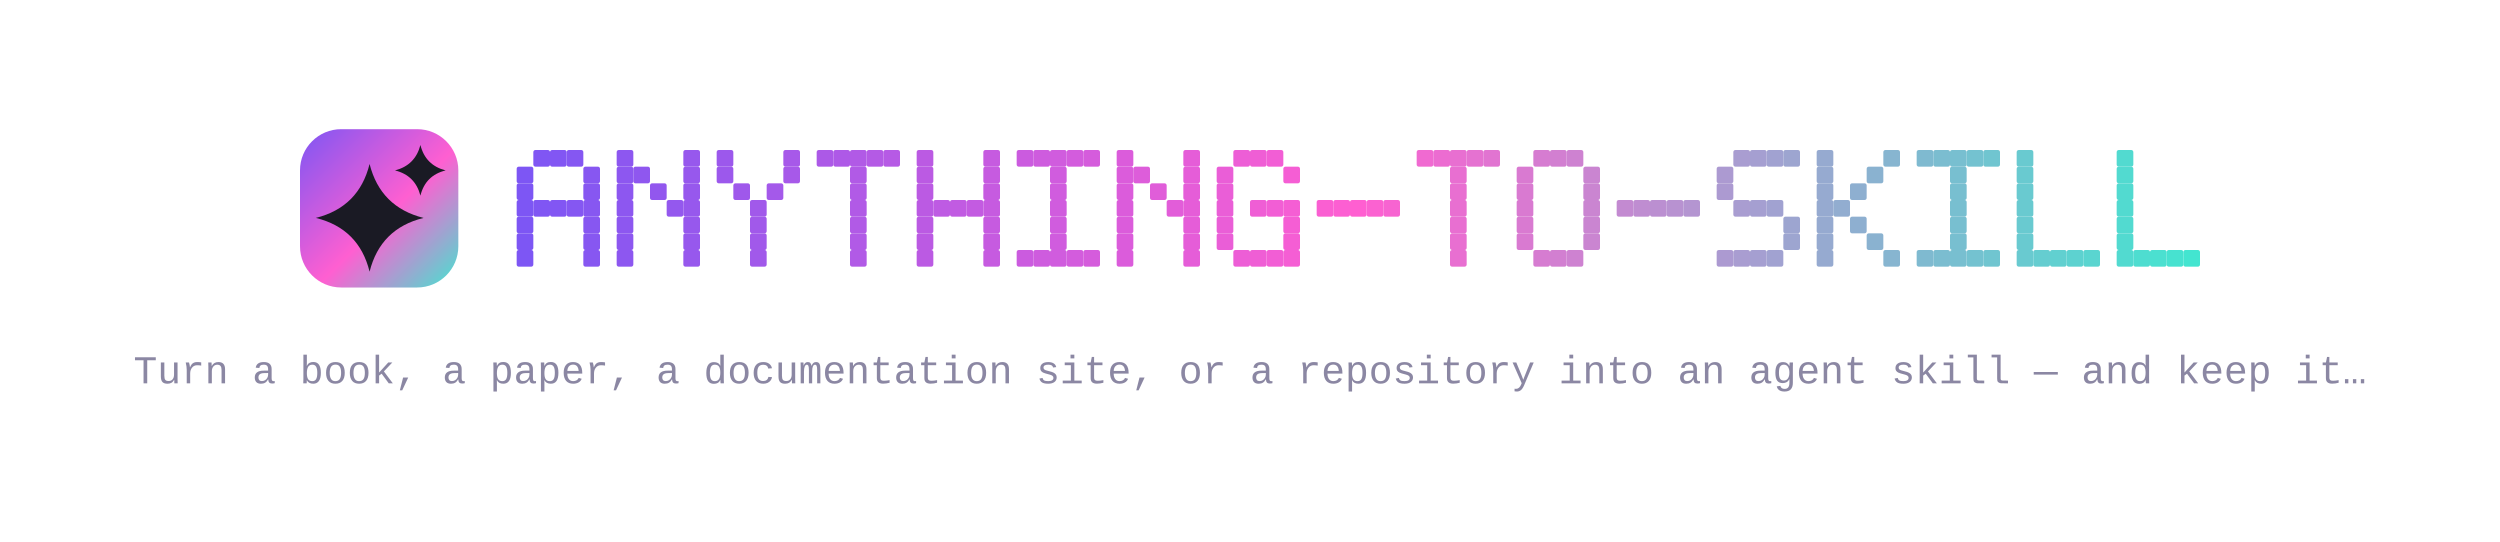
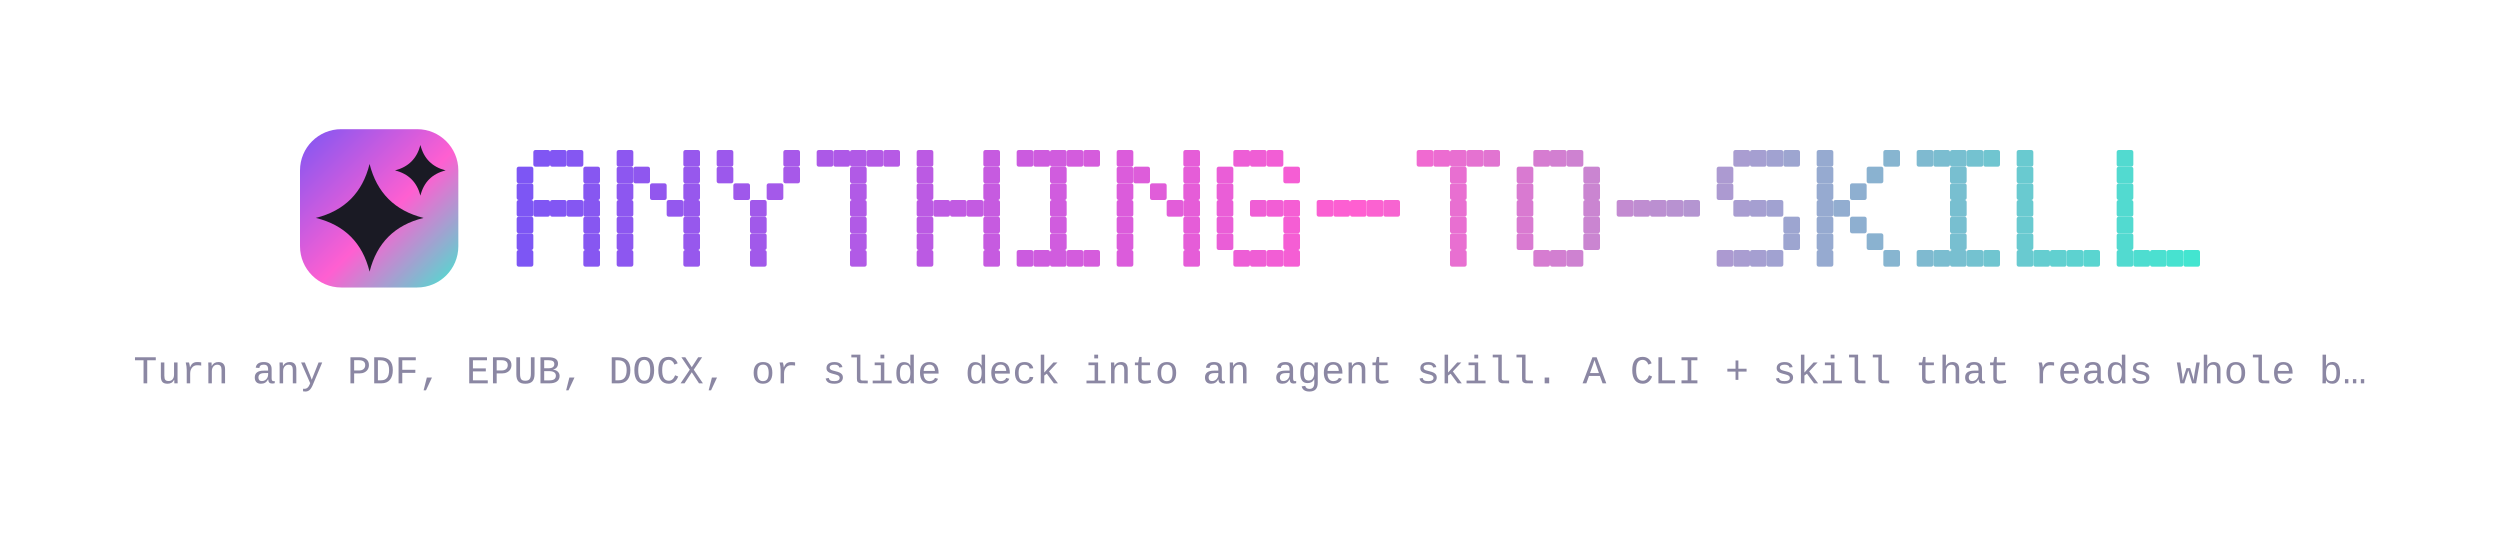
<svg xmlns="http://www.w3.org/2000/svg" width="1200" height="260" viewBox="0 0 1200 260" lang="en" role="img" aria-label="anything-to-skill">
  <defs>
    <linearGradient id="brand" x1="0" y1="0" x2="1" y2="1">
      <stop offset="0" stop-color="#7d56f4" />
      <stop offset="0.55" stop-color="#ff5fd1" />
      <stop offset="1" stop-color="#43e5d0" />
    </linearGradient>
  </defs>
  <style>
    .t { font-family: ui-monospace, SFMono-Regular, "SF Mono", Menlo, Consolas, "Liberation Mono", "Noto Sans Mono CJK SC", "Noto Sans Mono CJK JP", "Microsoft YaHei", "Hiragino Sans", "Yu Gothic", monospace; }
  </style>
  <rect x="144" y="62" width="76" height="76" rx="19.8" fill="url(#brand)" />
  <path d="M177.4 78.7Q182.6 99.4 203.3 104.6Q182.6 109.7 177.4 130.4Q172.3 109.7 151.6 104.6Q172.3 99.4 177.4 78.7Z" fill="#1a1a24" />
  <path d="M201.8 69.6Q204.2 79.3 213.9 81.8Q204.2 84.2 201.8 93.9Q199.3 84.2 189.6 81.8Q199.3 79.3 201.8 69.6Z" fill="#1a1a24" />
  <g fill="#7d56f4">
    <rect x="248" y="80" width="8" height="8" rx="1" />
    <rect x="248" y="88" width="8" height="8" rx="1" />
    <rect x="248" y="96" width="8" height="8" rx="1" />
    <rect x="248" y="104" width="8" height="8" rx="1" />
    <rect x="248" y="112" width="8" height="8" rx="1" />
    <rect x="248" y="120" width="8" height="8" rx="1" />
  </g>
  <g fill="#8056f3">
    <rect x="256" y="72" width="8" height="8" rx="1" />
    <rect x="256" y="96" width="8" height="8" rx="1" />
  </g>
  <g fill="#8256f3">
    <rect x="264" y="72" width="8" height="8" rx="1" />
    <rect x="264" y="96" width="8" height="8" rx="1" />
  </g>
  <g fill="#8557f2">
    <rect x="272" y="72" width="8" height="8" rx="1" />
    <rect x="272" y="96" width="8" height="8" rx="1" />
  </g>
  <g fill="#8757f1">
    <rect x="280" y="80" width="8" height="8" rx="1" />
    <rect x="280" y="88" width="8" height="8" rx="1" />
    <rect x="280" y="96" width="8" height="8" rx="1" />
    <rect x="280" y="104" width="8" height="8" rx="1" />
    <rect x="280" y="112" width="8" height="8" rx="1" />
    <rect x="280" y="120" width="8" height="8" rx="1" />
  </g>
  <g fill="#8d57f0">
    <rect x="296" y="72" width="8" height="8" rx="1" />
    <rect x="296" y="80" width="8" height="8" rx="1" />
    <rect x="296" y="88" width="8" height="8" rx="1" />
    <rect x="296" y="96" width="8" height="8" rx="1" />
    <rect x="296" y="104" width="8" height="8" rx="1" />
    <rect x="296" y="112" width="8" height="8" rx="1" />
    <rect x="296" y="120" width="8" height="8" rx="1" />
  </g>
  <g fill="#8f57ef">
    <rect x="304" y="80" width="8" height="8" rx="1" />
  </g>
  <g fill="#9257ee">
    <rect x="312" y="88" width="8" height="8" rx="1" />
  </g>
  <g fill="#9458ee">
    <rect x="320" y="96" width="8" height="8" rx="1" />
  </g>
  <g fill="#9758ed">
    <rect x="328" y="72" width="8" height="8" rx="1" />
    <rect x="328" y="80" width="8" height="8" rx="1" />
    <rect x="328" y="88" width="8" height="8" rx="1" />
    <rect x="328" y="96" width="8" height="8" rx="1" />
    <rect x="328" y="104" width="8" height="8" rx="1" />
    <rect x="328" y="112" width="8" height="8" rx="1" />
    <rect x="328" y="120" width="8" height="8" rx="1" />
  </g>
  <g fill="#9c58ec">
    <rect x="344" y="72" width="8" height="8" rx="1" />
    <rect x="344" y="80" width="8" height="8" rx="1" />
  </g>
  <g fill="#9f58eb">
    <rect x="352" y="88" width="8" height="8" rx="1" />
  </g>
  <g fill="#a159ea">
    <rect x="360" y="96" width="8" height="8" rx="1" />
    <rect x="360" y="104" width="8" height="8" rx="1" />
    <rect x="360" y="112" width="8" height="8" rx="1" />
    <rect x="360" y="120" width="8" height="8" rx="1" />
  </g>
  <g fill="#a459ea">
    <rect x="368" y="88" width="8" height="8" rx="1" />
  </g>
  <g fill="#a759e9">
    <rect x="376" y="72" width="8" height="8" rx="1" />
    <rect x="376" y="80" width="8" height="8" rx="1" />
  </g>
  <g fill="#ac59e7">
    <rect x="392" y="72" width="8" height="8" rx="1" />
  </g>
  <g fill="#ae59e7">
    <rect x="400" y="72" width="8" height="8" rx="1" />
  </g>
  <g fill="#b15ae6">
    <rect x="408" y="72" width="8" height="8" rx="1" />
    <rect x="408" y="80" width="8" height="8" rx="1" />
    <rect x="408" y="88" width="8" height="8" rx="1" />
    <rect x="408" y="96" width="8" height="8" rx="1" />
    <rect x="408" y="104" width="8" height="8" rx="1" />
    <rect x="408" y="112" width="8" height="8" rx="1" />
    <rect x="408" y="120" width="8" height="8" rx="1" />
  </g>
  <g fill="#b45ae5">
    <rect x="416" y="72" width="8" height="8" rx="1" />
  </g>
  <g fill="#b65ae5">
    <rect x="424" y="72" width="8" height="8" rx="1" />
  </g>
  <g fill="#bb5ae3">
    <rect x="440" y="72" width="8" height="8" rx="1" />
    <rect x="440" y="80" width="8" height="8" rx="1" />
    <rect x="440" y="88" width="8" height="8" rx="1" />
    <rect x="440" y="96" width="8" height="8" rx="1" />
    <rect x="440" y="104" width="8" height="8" rx="1" />
    <rect x="440" y="112" width="8" height="8" rx="1" />
    <rect x="440" y="120" width="8" height="8" rx="1" />
  </g>
  <g fill="#be5be3">
    <rect x="448" y="96" width="8" height="8" rx="1" />
  </g>
  <g fill="#c15be2">
    <rect x="456" y="96" width="8" height="8" rx="1" />
  </g>
  <g fill="#c35be1">
    <rect x="464" y="96" width="8" height="8" rx="1" />
  </g>
  <g fill="#c65be0">
    <rect x="472" y="72" width="8" height="8" rx="1" />
    <rect x="472" y="80" width="8" height="8" rx="1" />
    <rect x="472" y="88" width="8" height="8" rx="1" />
    <rect x="472" y="96" width="8" height="8" rx="1" />
    <rect x="472" y="104" width="8" height="8" rx="1" />
    <rect x="472" y="112" width="8" height="8" rx="1" />
    <rect x="472" y="120" width="8" height="8" rx="1" />
  </g>
  <g fill="#cb5bdf">
    <rect x="488" y="72" width="8" height="8" rx="1" />
    <rect x="488" y="120" width="8" height="8" rx="1" />
  </g>
  <g fill="#ce5cde">
    <rect x="496" y="72" width="8" height="8" rx="1" />
    <rect x="496" y="120" width="8" height="8" rx="1" />
  </g>
  <g fill="#d05cde">
    <rect x="504" y="72" width="8" height="8" rx="1" />
    <rect x="504" y="80" width="8" height="8" rx="1" />
    <rect x="504" y="88" width="8" height="8" rx="1" />
    <rect x="504" y="96" width="8" height="8" rx="1" />
    <rect x="504" y="104" width="8" height="8" rx="1" />
    <rect x="504" y="112" width="8" height="8" rx="1" />
    <rect x="504" y="120" width="8" height="8" rx="1" />
  </g>
  <g fill="#d35cdd">
    <rect x="512" y="72" width="8" height="8" rx="1" />
    <rect x="512" y="120" width="8" height="8" rx="1" />
  </g>
  <g fill="#d55cdc">
    <rect x="520" y="72" width="8" height="8" rx="1" />
    <rect x="520" y="120" width="8" height="8" rx="1" />
  </g>
  <g fill="#db5cdb">
    <rect x="536" y="72" width="8" height="8" rx="1" />
    <rect x="536" y="80" width="8" height="8" rx="1" />
    <rect x="536" y="88" width="8" height="8" rx="1" />
    <rect x="536" y="96" width="8" height="8" rx="1" />
    <rect x="536" y="104" width="8" height="8" rx="1" />
    <rect x="536" y="112" width="8" height="8" rx="1" />
    <rect x="536" y="120" width="8" height="8" rx="1" />
  </g>
  <g fill="#dd5dda">
    <rect x="544" y="80" width="8" height="8" rx="1" />
  </g>
  <g fill="#e05dd9">
    <rect x="552" y="88" width="8" height="8" rx="1" />
  </g>
  <g fill="#e25dd9">
    <rect x="560" y="96" width="8" height="8" rx="1" />
  </g>
  <g fill="#e55dd8">
    <rect x="568" y="72" width="8" height="8" rx="1" />
    <rect x="568" y="80" width="8" height="8" rx="1" />
    <rect x="568" y="88" width="8" height="8" rx="1" />
    <rect x="568" y="96" width="8" height="8" rx="1" />
    <rect x="568" y="104" width="8" height="8" rx="1" />
    <rect x="568" y="112" width="8" height="8" rx="1" />
    <rect x="568" y="120" width="8" height="8" rx="1" />
  </g>
  <g fill="#ea5ed7">
    <rect x="584" y="80" width="8" height="8" rx="1" />
    <rect x="584" y="88" width="8" height="8" rx="1" />
    <rect x="584" y="96" width="8" height="8" rx="1" />
    <rect x="584" y="104" width="8" height="8" rx="1" />
    <rect x="584" y="112" width="8" height="8" rx="1" />
  </g>
  <g fill="#ed5ed6">
    <rect x="592" y="72" width="8" height="8" rx="1" />
    <rect x="592" y="120" width="8" height="8" rx="1" />
  </g>
  <g fill="#ef5ed5">
    <rect x="600" y="72" width="8" height="8" rx="1" />
    <rect x="600" y="96" width="8" height="8" rx="1" />
    <rect x="600" y="120" width="8" height="8" rx="1" />
  </g>
  <g fill="#f25ed5">
    <rect x="608" y="72" width="8" height="8" rx="1" />
    <rect x="608" y="96" width="8" height="8" rx="1" />
    <rect x="608" y="120" width="8" height="8" rx="1" />
  </g>
  <g fill="#f55ed4">
    <rect x="616" y="80" width="8" height="8" rx="1" />
    <rect x="616" y="96" width="8" height="8" rx="1" />
    <rect x="616" y="104" width="8" height="8" rx="1" />
    <rect x="616" y="112" width="8" height="8" rx="1" />
    <rect x="616" y="120" width="8" height="8" rx="1" />
  </g>
  <g fill="#fa5fd2">
    <rect x="632" y="96" width="8" height="8" rx="1" />
  </g>
  <g fill="#fc5fd2">
    <rect x="640" y="96" width="8" height="8" rx="1" />
  </g>
  <g fill="#ff5fd1">
    <rect x="648" y="96" width="8" height="8" rx="1" />
  </g>
  <g fill="#fb62d1">
    <rect x="656" y="96" width="8" height="8" rx="1" />
  </g>
  <g fill="#f764d1">
    <rect x="664" y="96" width="8" height="8" rx="1" />
  </g>
  <g fill="#f06ad1">
    <rect x="680" y="72" width="8" height="8" rx="1" />
  </g>
  <g fill="#ec6cd1">
    <rect x="688" y="72" width="8" height="8" rx="1" />
  </g>
  <g fill="#e86fd1">
    <rect x="696" y="72" width="8" height="8" rx="1" />
    <rect x="696" y="80" width="8" height="8" rx="1" />
    <rect x="696" y="88" width="8" height="8" rx="1" />
    <rect x="696" y="96" width="8" height="8" rx="1" />
    <rect x="696" y="104" width="8" height="8" rx="1" />
    <rect x="696" y="112" width="8" height="8" rx="1" />
    <rect x="696" y="120" width="8" height="8" rx="1" />
  </g>
  <g fill="#e572d1">
    <rect x="704" y="72" width="8" height="8" rx="1" />
  </g>
  <g fill="#e174d1">
    <rect x="712" y="72" width="8" height="8" rx="1" />
  </g>
  <g fill="#d97ad1">
    <rect x="728" y="80" width="8" height="8" rx="1" />
    <rect x="728" y="88" width="8" height="8" rx="1" />
    <rect x="728" y="96" width="8" height="8" rx="1" />
    <rect x="728" y="104" width="8" height="8" rx="1" />
    <rect x="728" y="112" width="8" height="8" rx="1" />
  </g>
  <g fill="#d67cd1">
    <rect x="736" y="72" width="8" height="8" rx="1" />
    <rect x="736" y="120" width="8" height="8" rx="1" />
  </g>
  <g fill="#d27fd1">
    <rect x="744" y="72" width="8" height="8" rx="1" />
    <rect x="744" y="120" width="8" height="8" rx="1" />
  </g>
  <g fill="#ce82d1">
    <rect x="752" y="72" width="8" height="8" rx="1" />
    <rect x="752" y="120" width="8" height="8" rx="1" />
  </g>
  <g fill="#ca85d1">
    <rect x="760" y="80" width="8" height="8" rx="1" />
    <rect x="760" y="88" width="8" height="8" rx="1" />
    <rect x="760" y="96" width="8" height="8" rx="1" />
    <rect x="760" y="104" width="8" height="8" rx="1" />
    <rect x="760" y="112" width="8" height="8" rx="1" />
  </g>
  <g fill="#c38ad1">
    <rect x="776" y="96" width="8" height="8" rx="1" />
  </g>
  <g fill="#bf8dd1">
    <rect x="784" y="96" width="8" height="8" rx="1" />
  </g>
  <g fill="#bb8fd1">
    <rect x="792" y="96" width="8" height="8" rx="1" />
  </g>
  <g fill="#b892d1">
    <rect x="800" y="96" width="8" height="8" rx="1" />
  </g>
  <g fill="#b495d1">
    <rect x="808" y="96" width="8" height="8" rx="1" />
  </g>
  <g fill="#ac9ad1">
    <rect x="824" y="80" width="8" height="8" rx="1" />
    <rect x="824" y="88" width="8" height="8" rx="1" />
    <rect x="824" y="120" width="8" height="8" rx="1" />
  </g>
  <g fill="#a99dd1">
    <rect x="832" y="72" width="8" height="8" rx="1" />
    <rect x="832" y="96" width="8" height="8" rx="1" />
    <rect x="832" y="120" width="8" height="8" rx="1" />
  </g>
  <g fill="#a59fd1">
    <rect x="840" y="72" width="8" height="8" rx="1" />
    <rect x="840" y="96" width="8" height="8" rx="1" />
    <rect x="840" y="120" width="8" height="8" rx="1" />
  </g>
  <g fill="#a1a2d1">
    <rect x="848" y="72" width="8" height="8" rx="1" />
    <rect x="848" y="96" width="8" height="8" rx="1" />
    <rect x="848" y="120" width="8" height="8" rx="1" />
  </g>
  <g fill="#9da5d0">
    <rect x="856" y="72" width="8" height="8" rx="1" />
    <rect x="856" y="104" width="8" height="8" rx="1" />
    <rect x="856" y="112" width="8" height="8" rx="1" />
  </g>
  <g fill="#96aad0">
    <rect x="872" y="72" width="8" height="8" rx="1" />
    <rect x="872" y="80" width="8" height="8" rx="1" />
    <rect x="872" y="88" width="8" height="8" rx="1" />
    <rect x="872" y="96" width="8" height="8" rx="1" />
    <rect x="872" y="104" width="8" height="8" rx="1" />
    <rect x="872" y="112" width="8" height="8" rx="1" />
    <rect x="872" y="120" width="8" height="8" rx="1" />
  </g>
  <g fill="#92add0">
    <rect x="880" y="96" width="8" height="8" rx="1" />
  </g>
  <g fill="#8eafd0">
    <rect x="888" y="88" width="8" height="8" rx="1" />
    <rect x="888" y="104" width="8" height="8" rx="1" />
  </g>
  <g fill="#8ab2d0">
    <rect x="896" y="80" width="8" height="8" rx="1" />
    <rect x="896" y="112" width="8" height="8" rx="1" />
  </g>
  <g fill="#87b5d0">
    <rect x="904" y="72" width="8" height="8" rx="1" />
    <rect x="904" y="120" width="8" height="8" rx="1" />
  </g>
  <g fill="#7fbad0">
    <rect x="920" y="72" width="8" height="8" rx="1" />
    <rect x="920" y="120" width="8" height="8" rx="1" />
  </g>
  <g fill="#7bbdd0">
    <rect x="928" y="72" width="8" height="8" rx="1" />
    <rect x="928" y="120" width="8" height="8" rx="1" />
  </g>
  <g fill="#78bfd0">
    <rect x="936" y="72" width="8" height="8" rx="1" />
    <rect x="936" y="80" width="8" height="8" rx="1" />
    <rect x="936" y="88" width="8" height="8" rx="1" />
    <rect x="936" y="96" width="8" height="8" rx="1" />
    <rect x="936" y="104" width="8" height="8" rx="1" />
    <rect x="936" y="112" width="8" height="8" rx="1" />
    <rect x="936" y="120" width="8" height="8" rx="1" />
  </g>
  <g fill="#74c2d0">
    <rect x="944" y="72" width="8" height="8" rx="1" />
    <rect x="944" y="120" width="8" height="8" rx="1" />
  </g>
  <g fill="#70c5d0">
    <rect x="952" y="72" width="8" height="8" rx="1" />
    <rect x="952" y="120" width="8" height="8" rx="1" />
  </g>
  <g fill="#69cad0">
    <rect x="968" y="72" width="8" height="8" rx="1" />
    <rect x="968" y="80" width="8" height="8" rx="1" />
    <rect x="968" y="88" width="8" height="8" rx="1" />
    <rect x="968" y="96" width="8" height="8" rx="1" />
    <rect x="968" y="104" width="8" height="8" rx="1" />
    <rect x="968" y="112" width="8" height="8" rx="1" />
    <rect x="968" y="120" width="8" height="8" rx="1" />
  </g>
  <g fill="#65cdd0">
    <rect x="976" y="120" width="8" height="8" rx="1" />
  </g>
  <g fill="#61d0d0">
    <rect x="984" y="120" width="8" height="8" rx="1" />
  </g>
  <g fill="#5dd2d0">
    <rect x="992" y="120" width="8" height="8" rx="1" />
  </g>
  <g fill="#5ad5d0">
    <rect x="1000" y="120" width="8" height="8" rx="1" />
  </g>
  <g fill="#52dad0">
    <rect x="1016" y="72" width="8" height="8" rx="1" />
    <rect x="1016" y="80" width="8" height="8" rx="1" />
    <rect x="1016" y="88" width="8" height="8" rx="1" />
    <rect x="1016" y="96" width="8" height="8" rx="1" />
    <rect x="1016" y="104" width="8" height="8" rx="1" />
    <rect x="1016" y="112" width="8" height="8" rx="1" />
    <rect x="1016" y="120" width="8" height="8" rx="1" />
  </g>
  <g fill="#4eddd0">
    <rect x="1024" y="120" width="8" height="8" rx="1" />
  </g>
  <g fill="#4be0d0">
    <rect x="1032" y="120" width="8" height="8" rx="1" />
  </g>
  <g fill="#47e2d0">
    <rect x="1040" y="120" width="8" height="8" rx="1" />
  </g>
  <g fill="#43e5d0">
    <rect x="1048" y="120" width="8" height="8" rx="1" />
  </g>
-   <text class="t" x="600" y="184" font-size="19" fill="#8b87a3" text-anchor="middle">Turn a book, a paper, a documentation site, or a repository into an agent skill — and keep it…</text>
+   <text class="t" x="600" y="184" font-size="19" fill="#8b87a3" text-anchor="middle">Turn any PDF, EPUB, DOCX, or slide deck into an agent skill. A CLI + skill that reads whole b…</text>
</svg>
